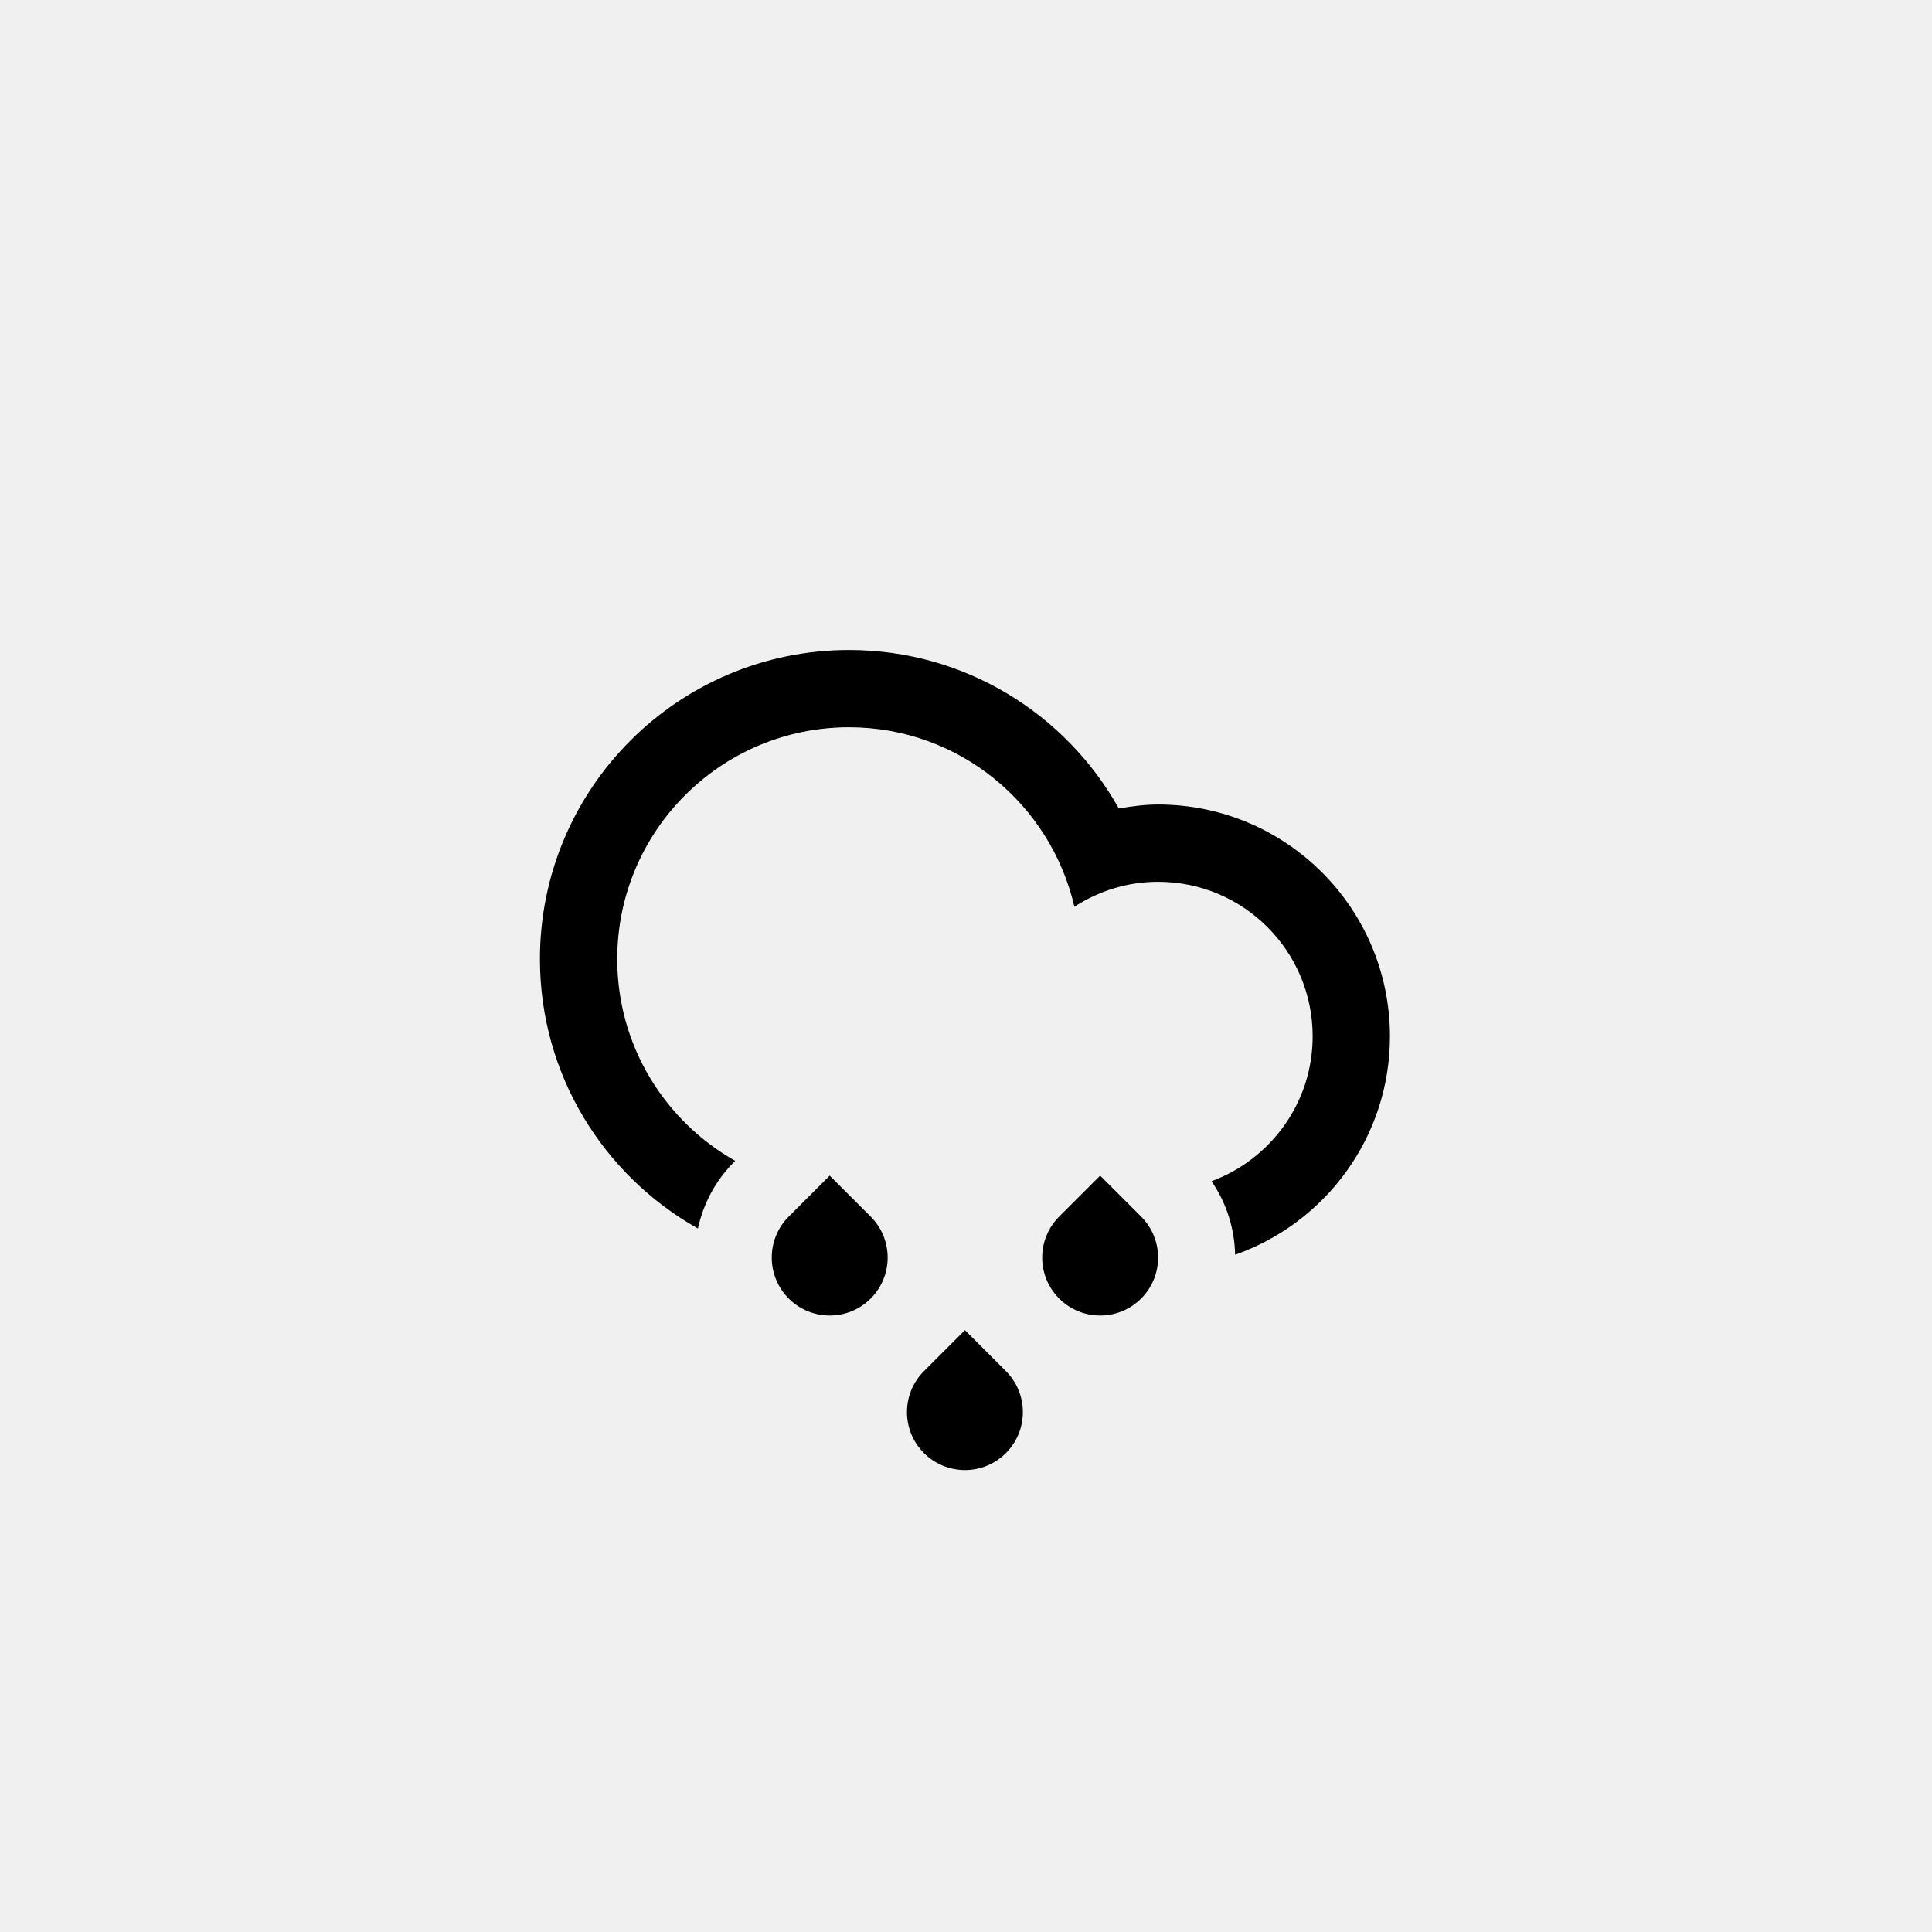
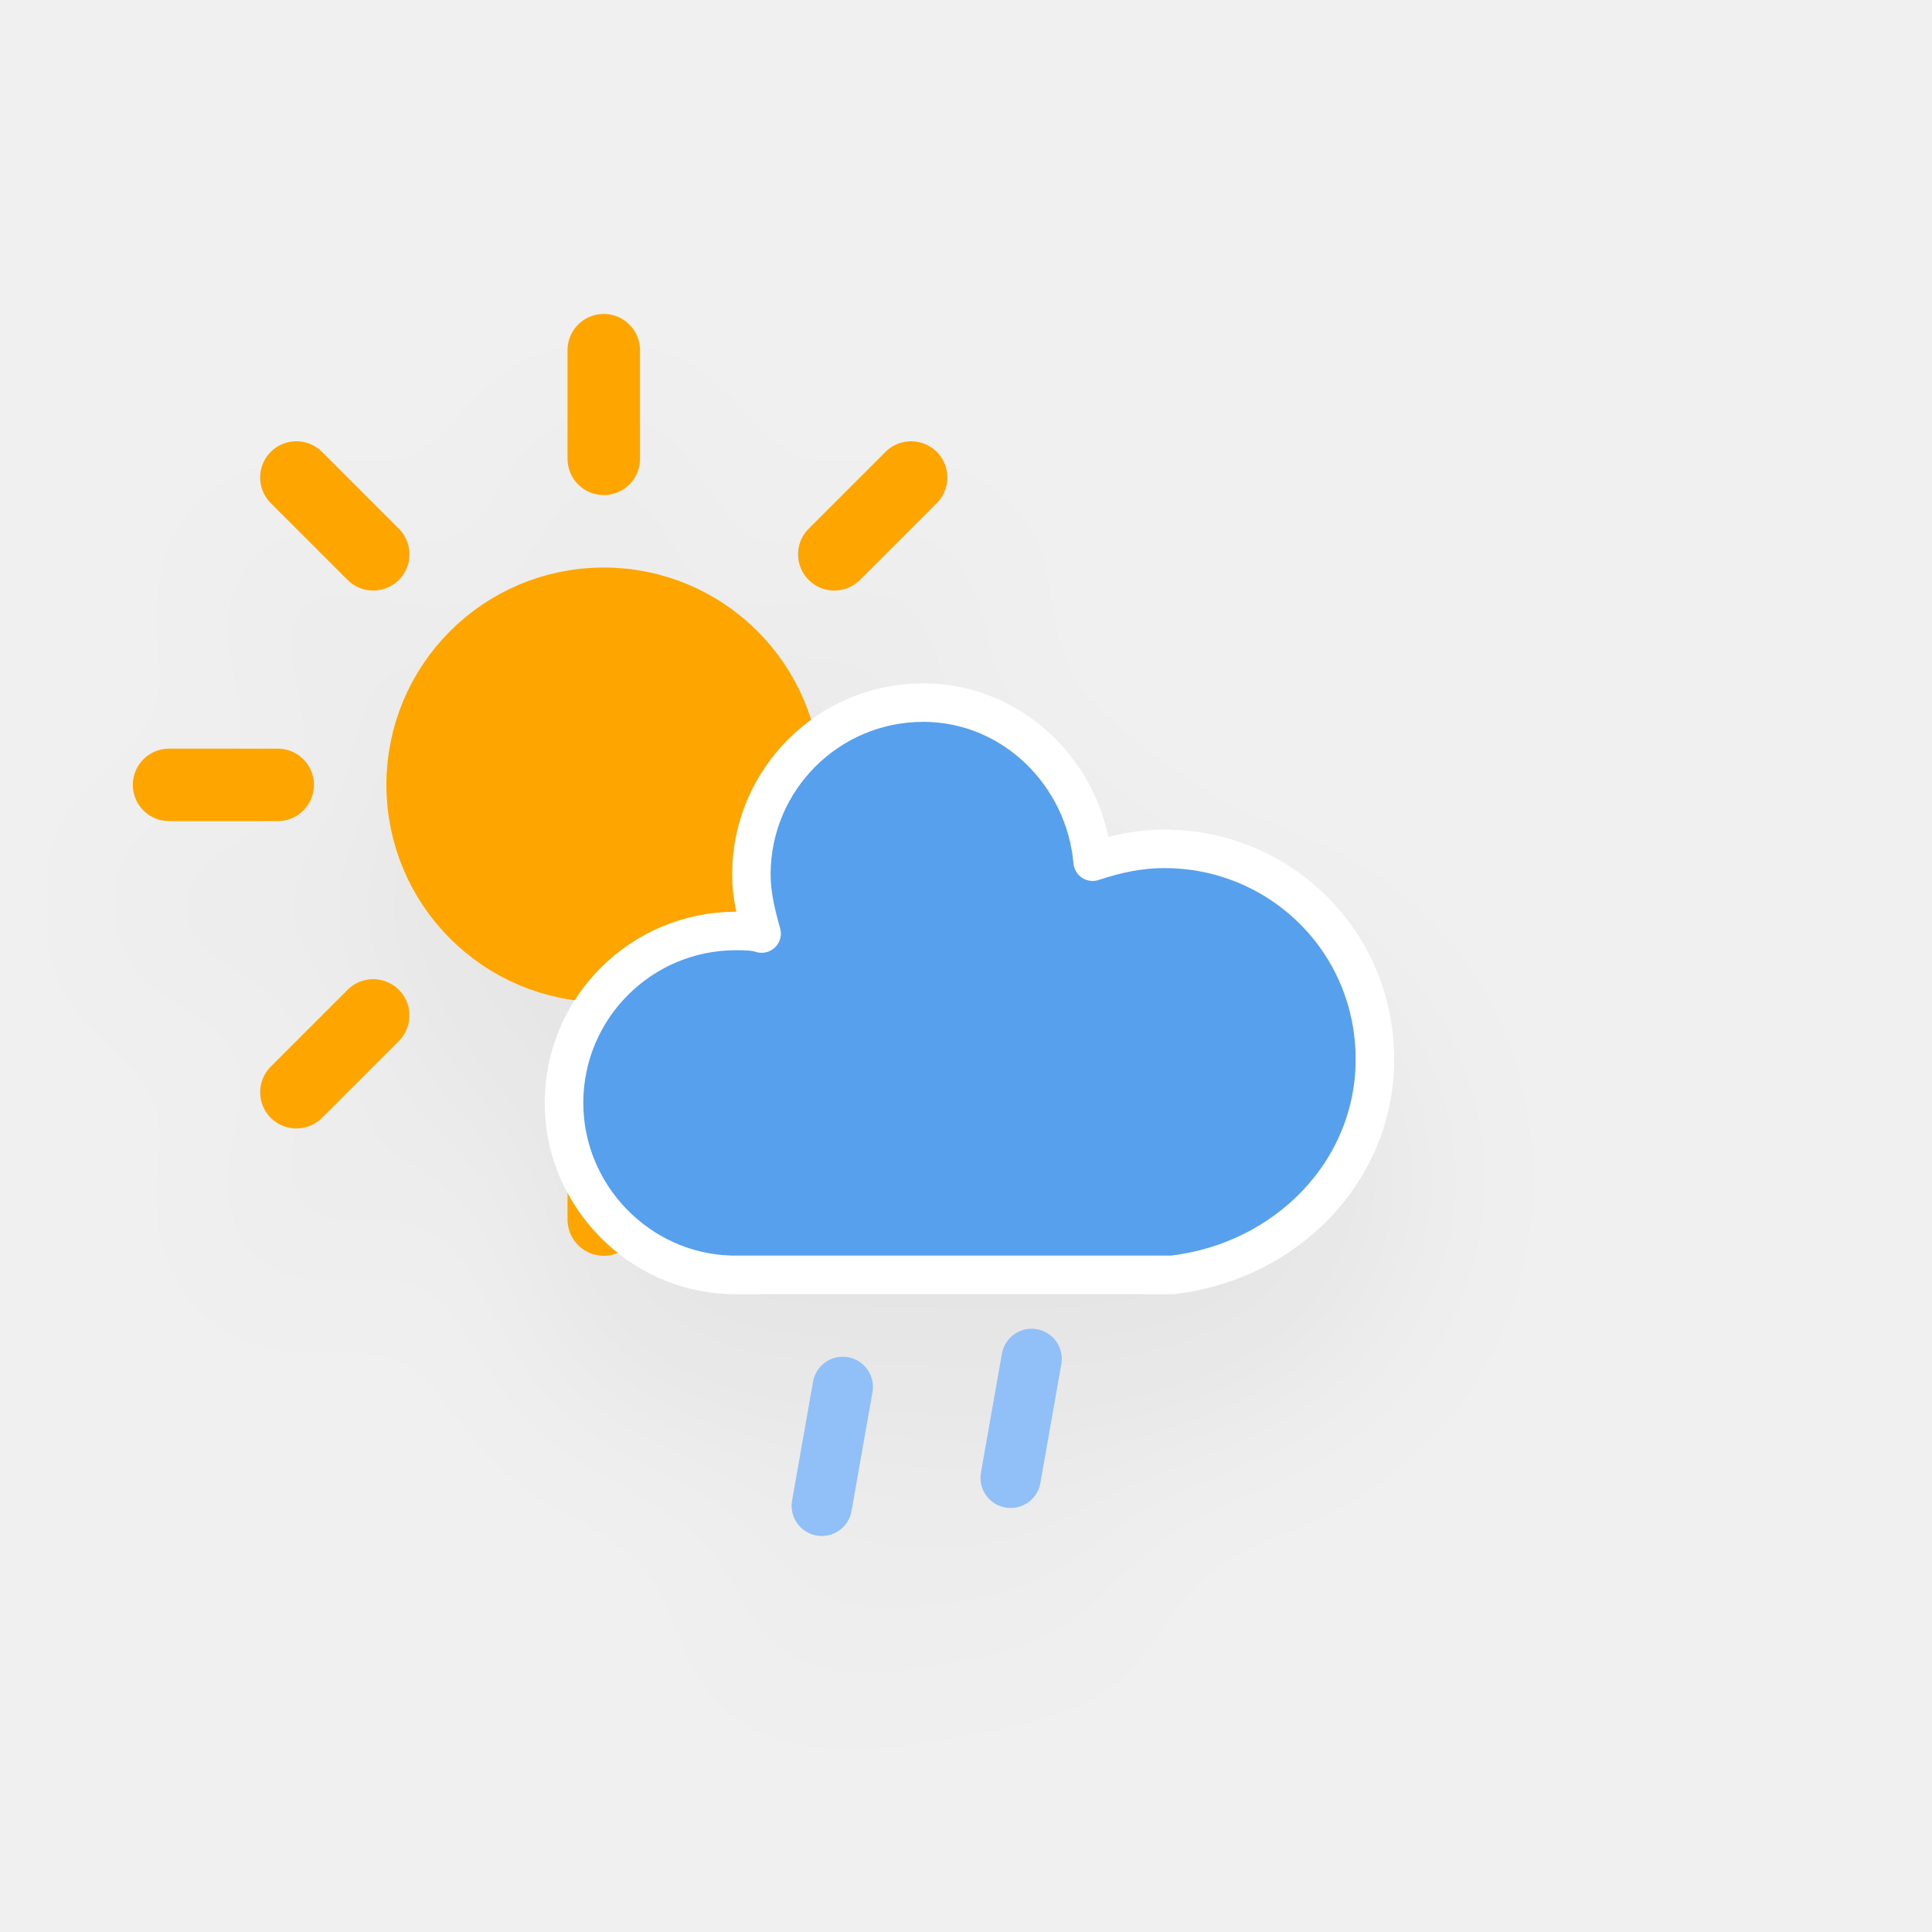
- <svg xmlns="http://www.w3.org/2000/svg" version="1.1" id="Layer_1" x="0px" y="0px" width="100px" height="100px" viewBox="0 0 100 100" enable-background="new 0 0 100 100" xml:space="preserve">
-   <g>
-     <g>
-       <path fill-rule="evenodd" clip-rule="evenodd" d="M59.943,41.642c-0.696,0-1.369,0.092-2.033,0.205    c-2.736-4.892-7.961-8.203-13.965-8.203c-8.835,0-15.998,7.162-15.998,15.997c0,5.992,3.3,11.207,8.177,13.947    c0.276-1.262,0.892-2.465,1.873-3.445l0.057-0.057c-3.644-2.061-6.106-5.963-6.106-10.445c0-6.626,5.372-11.998,11.998-11.998    c5.691,0,10.433,3.974,11.665,9.29c1.25-0.81,2.733-1.291,4.333-1.291c4.418,0,7.999,3.581,7.999,7.999    c0,3.443-2.182,6.371-5.235,7.498c0.788,1.146,1.194,2.471,1.222,3.807c4.665-1.645,8.014-6.078,8.014-11.305    C71.942,47.014,66.57,41.642,59.943,41.642z M42.945,60.85l-2.121,2.121c-1.171,1.172-1.171,3.07,0,4.242    c1.172,1.172,3.071,1.172,4.242,0c1.172-1.172,1.172-3.07,0-4.242L42.945,60.85z M49.945,68.848l-2.121,2.121    c-1.172,1.172-1.172,3.072,0,4.242c1.171,1.172,3.07,1.172,4.241,0c1.172-1.17,1.172-3.07,0-4.242L49.945,68.848z M56.944,60.85    l-2.121,2.121c-1.172,1.172-1.172,3.07,0,4.242c1.171,1.172,3.07,1.172,4.242,0c1.171-1.172,1.171-3.07,0-4.242L56.944,60.85z" />
+ <svg xmlns="http://www.w3.org/2000/svg" version="1.1" width="64" height="64" viewbox="0 0 64 64">
+   <defs>
+     <filter id="blur" width="200%" height="200%">
+       <feGaussianBlur in="SourceAlpha" stdDeviation="3" />
+       <feOffset dx="0" dy="4" result="offsetblur" />
+       <feComponentTransfer>
+         <feFuncA type="linear" slope="0.05" />
+       </feComponentTransfer>
+       <feMerge>
+         <feMergeNode />
+         <feMergeNode in="SourceGraphic" />
+       </feMerge>
+     </filter>
+     <style type="text/css">
+ /*
+ ** SUN
+ */
+ @keyframes am-weather-sun {
+   0% {
+     -webkit-transform: rotate(0deg);
+        -moz-transform: rotate(0deg);
+         -ms-transform: rotate(0deg);
+             transform: rotate(0deg);
+   }
+ 
+   100% {
+     -webkit-transform: rotate(360deg);
+        -moz-transform: rotate(360deg);
+         -ms-transform: rotate(360deg);
+             transform: rotate(360deg);
+   }
+ }
+ 
+ .am-weather-sun {
+   -webkit-animation-name: am-weather-sun;
+      -moz-animation-name: am-weather-sun;
+       -ms-animation-name: am-weather-sun;
+           animation-name: am-weather-sun;
+   -webkit-animation-duration: 9s;
+      -moz-animation-duration: 9s;
+       -ms-animation-duration: 9s;
+           animation-duration: 9s;
+   -webkit-animation-timing-function: linear;
+      -moz-animation-timing-function: linear;
+       -ms-animation-timing-function: linear;
+           animation-timing-function: linear;
+   -webkit-animation-iteration-count: infinite;
+      -moz-animation-iteration-count: infinite;
+       -ms-animation-iteration-count: infinite;
+           animation-iteration-count: infinite;
+ }
+ 
+ /*
+ ** RAIN
+ */
+ @keyframes am-weather-rain {
+   0% {
+     stroke-dashoffset: 0;
+   }
+ 
+   100% {
+     stroke-dashoffset: -100;
+   }
+ }
+ 
+ .am-weather-rain-1 {
+   -webkit-animation-name: am-weather-rain;
+      -moz-animation-name: am-weather-rain;
+       -ms-animation-name: am-weather-rain;
+           animation-name: am-weather-rain;
+   -webkit-animation-duration: 8s;
+      -moz-animation-duration: 8s;
+       -ms-animation-duration: 8s;
+           animation-duration: 8s;
+   -webkit-animation-timing-function: linear;
+      -moz-animation-timing-function: linear;
+       -ms-animation-timing-function: linear;
+           animation-timing-function: linear;
+   -webkit-animation-iteration-count: infinite;
+      -moz-animation-iteration-count: infinite;
+       -ms-animation-iteration-count: infinite;
+           animation-iteration-count: infinite;
+ }
+ 
+ .am-weather-rain-2 {
+   -webkit-animation-name: am-weather-rain;
+      -moz-animation-name: am-weather-rain;
+       -ms-animation-name: am-weather-rain;
+           animation-name: am-weather-rain;
+   -webkit-animation-delay: 0.25s;
+      -moz-animation-delay: 0.25s;
+       -ms-animation-delay: 0.25s;
+           animation-delay: 0.25s;
+   -webkit-animation-duration: 8s;
+      -moz-animation-duration: 8s;
+       -ms-animation-duration: 8s;
+           animation-duration: 8s;
+   -webkit-animation-timing-function: linear;
+      -moz-animation-timing-function: linear;
+       -ms-animation-timing-function: linear;
+           animation-timing-function: linear;
+   -webkit-animation-iteration-count: infinite;
+      -moz-animation-iteration-count: infinite;
+       -ms-animation-iteration-count: infinite;
+           animation-iteration-count: infinite;
+ }
+         </style>
+   </defs>
+   <g filter="url(#blur)" id="rainy-1">
+     <g transform="translate(20,10)">
+       <g transform="translate(0,16), scale(1.2)">
+         <g class="am-weather-sun">
+           <g>
+             <line fill="none" stroke="orange" stroke-linecap="round" stroke-width="2" transform="translate(0,9)" x1="0" x2="0" y1="0" y2="3" />
+           </g>
+           <g transform="rotate(45)">
+             <line fill="none" stroke="orange" stroke-linecap="round" stroke-width="2" transform="translate(0,9)" x1="0" x2="0" y1="0" y2="3" />
+           </g>
+           <g transform="rotate(90)">
+             <line fill="none" stroke="orange" stroke-linecap="round" stroke-width="2" transform="translate(0,9)" x1="0" x2="0" y1="0" y2="3" />
+           </g>
+           <g transform="rotate(135)">
+             <line fill="none" stroke="orange" stroke-linecap="round" stroke-width="2" transform="translate(0,9)" x1="0" x2="0" y1="0" y2="3" />
+           </g>
+           <g transform="rotate(180)">
+             <line fill="none" stroke="orange" stroke-linecap="round" stroke-width="2" transform="translate(0,9)" x1="0" x2="0" y1="0" y2="3" />
+           </g>
+           <g transform="rotate(225)">
+             <line fill="none" stroke="orange" stroke-linecap="round" stroke-width="2" transform="translate(0,9)" x1="0" x2="0" y1="0" y2="3" />
+           </g>
+           <g transform="rotate(270)">
+             <line fill="none" stroke="orange" stroke-linecap="round" stroke-width="2" transform="translate(0,9)" x1="0" x2="0" y1="0" y2="3" />
+           </g>
+           <g transform="rotate(315)">
+             <line fill="none" stroke="orange" stroke-linecap="round" stroke-width="2" transform="translate(0,9)" x1="0" x2="0" y1="0" y2="3" />
+           </g>
+         </g>
+         <circle cx="0" cy="0" fill="orange" r="5" stroke="orange" stroke-width="2" />
+       </g>
+       <g>
+         <path d="M47.7,35.4c0-4.6-3.7-8.2-8.2-8.2c-1,0-1.9,0.2-2.8,0.5c-0.3-3.4-3.1-6.2-6.6-6.2c-3.7,0-6.7,3-6.7,6.7c0,0.8,0.2,1.6,0.4,2.3    c-0.3-0.1-0.7-0.1-1-0.1c-3.7,0-6.7,3-6.7,6.7c0,3.6,2.9,6.6,6.5,6.7l17.2,0C44.2,43.3,47.7,39.8,47.7,35.4z" fill="#57A0EE" stroke="white" stroke-linejoin="round" stroke-width="1.5" transform="translate(-15,-5), scale(0.85)" />
+       </g>
+     </g>
+     <g transform="translate(34,46), rotate(10)">
+       <line class="am-weather-rain-1" fill="none" stroke="#91C0F8" stroke-dasharray="4,7" stroke-linecap="round" stroke-width="2" transform="translate(-6,1)" x1="0" x2="0" y1="0" y2="8" />
+       <line class="am-weather-rain-2" fill="none" stroke="#91C0F8" stroke-dasharray="4,7" stroke-linecap="round" stroke-width="2" transform="translate(0,-1)" x1="0" x2="0" y1="0" y2="8" />
    </g>
  </g>
</svg>
